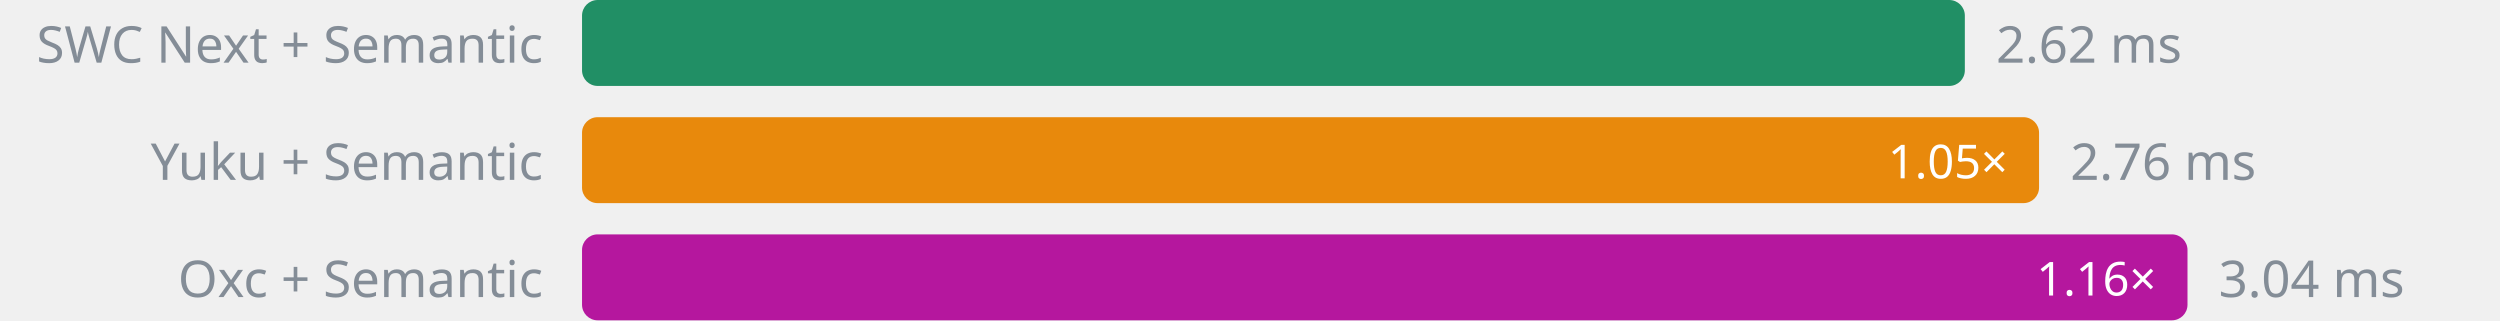
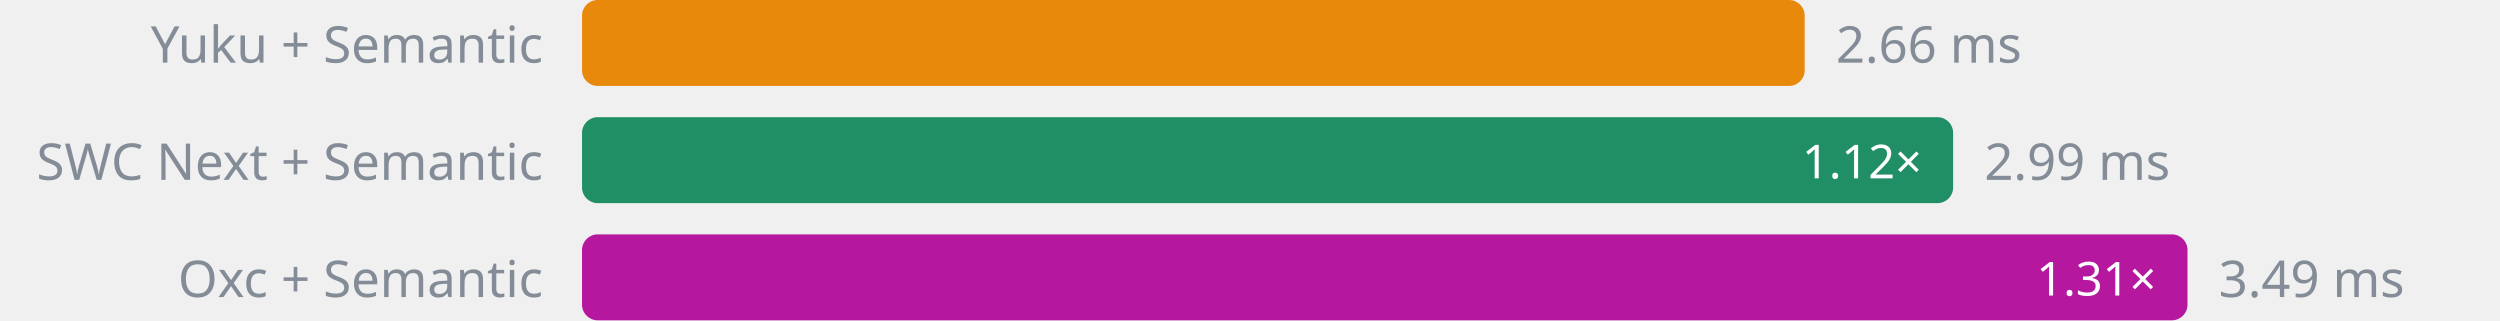
<svg xmlns="http://www.w3.org/2000/svg" width="640" height="82" viewBox="0 0 640 82">
  <style>
    text { font: 13px -apple-system, BlinkMacSystemFont, "Segoe UI", "Noto Sans", Helvetica, Arial, sans-serif; fill: #848d97; dominant-baseline: central; font-variant-numeric: tabular-nums }
    .ratio { font-size: 12px; fill: #fff }
  </style>
-   <text x="139" y="11" text-anchor="end">SWC Next + Semantic</text>
-   <rect x="149" y="0" width="354" height="22" rx="4" fill="#218F65" />
-   <text x="511" y="11">2.62 ms</text>
-   <text x="139" y="41" text-anchor="end">Yuku + Semantic</text>
-   <rect x="149" y="30" width="373" height="22" rx="4" fill="#E8890C" />
-   <text x="530" y="41">2.76 ms</text>
-   <text class="ratio" x="514" y="41" text-anchor="end">1.05×</text>
+   <text x="139" y="11" text-anchor="end">Yuku + Semantic</text>
+   <rect x="149" y="0" width="313" height="22" rx="4" fill="#E8890C" />
+   <text x="470" y="11">2.66 ms</text>
+   <text x="139" y="41" text-anchor="end">SWC Next + Semantic</text>
+   <rect x="149" y="30" width="351" height="22" rx="4" fill="#218F65" />
+   <text x="508" y="41">2.99 ms</text>
+   <text class="ratio" x="492" y="41" text-anchor="end">1.12×</text>
  <text x="139" y="71" text-anchor="end">Oxc + Semantic</text>
  <rect x="149" y="60" width="411" height="22" rx="4" fill="#B5179E" />
-   <text x="568" y="71">3.04 ms</text>
-   <text class="ratio" x="552" y="71" text-anchor="end">1.16×</text>
+   <text x="568" y="71">3.49 ms</text>
+   <text class="ratio" x="552" y="71" text-anchor="end">1.31×</text>
</svg>
